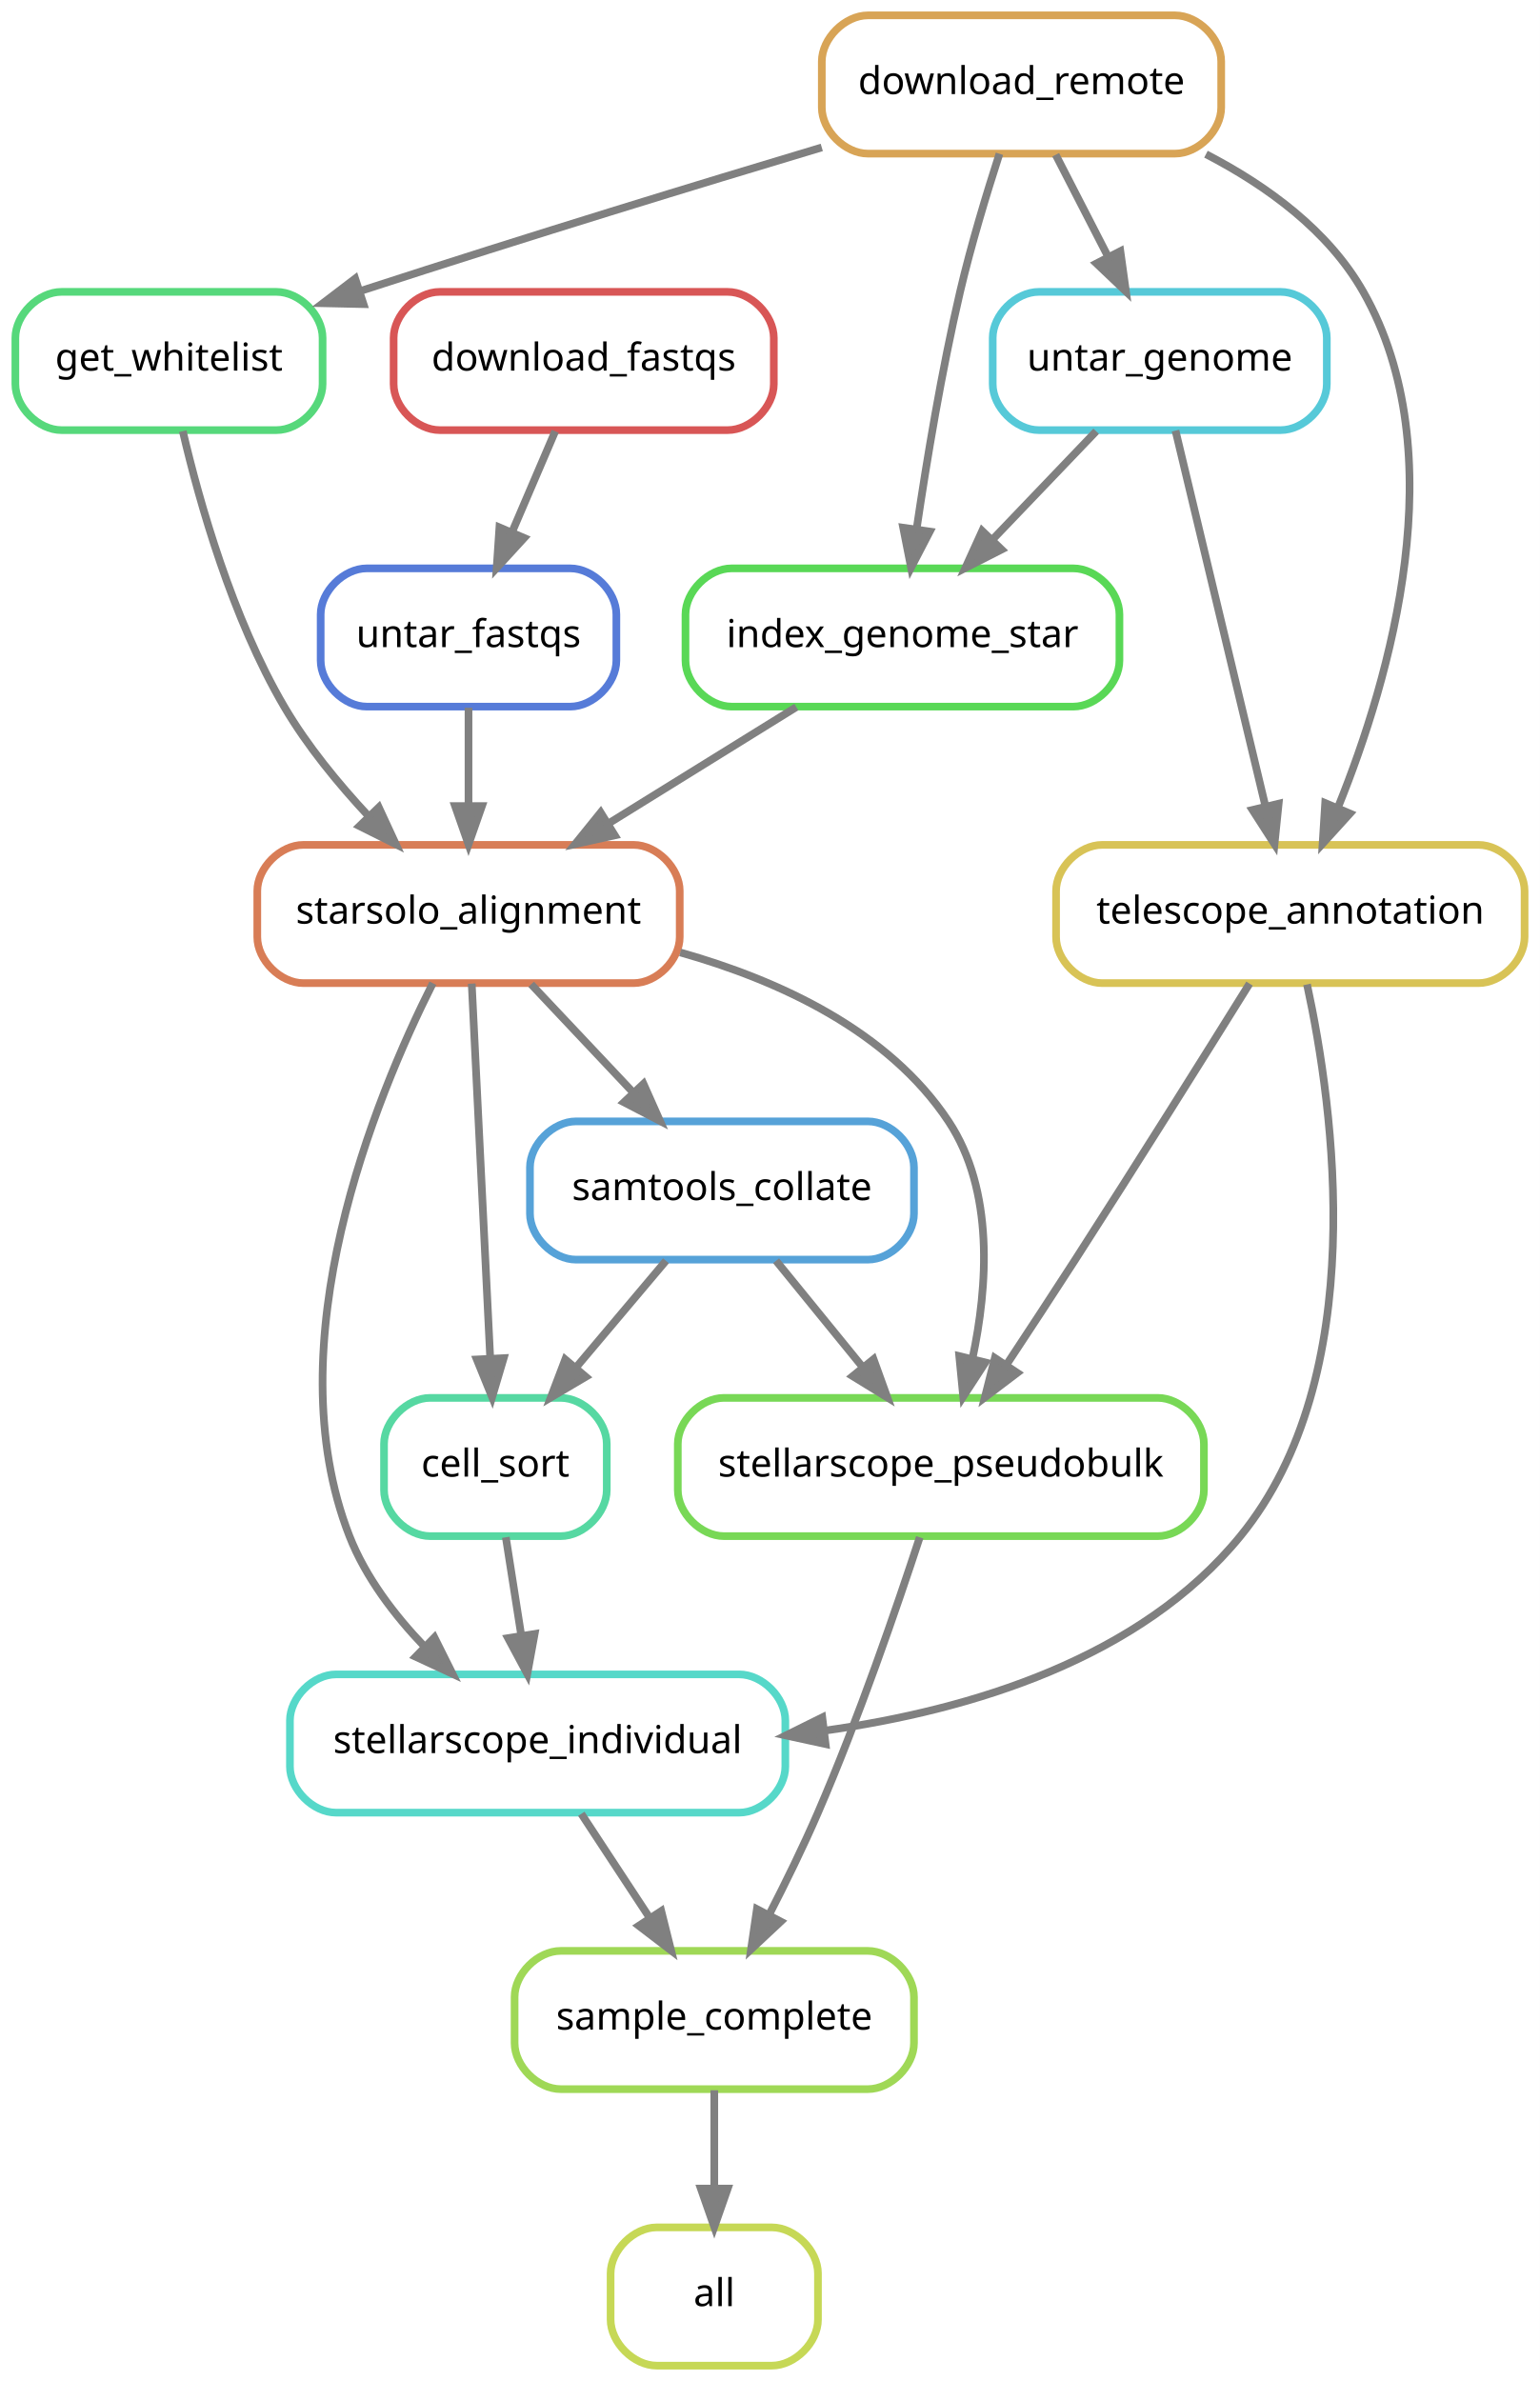
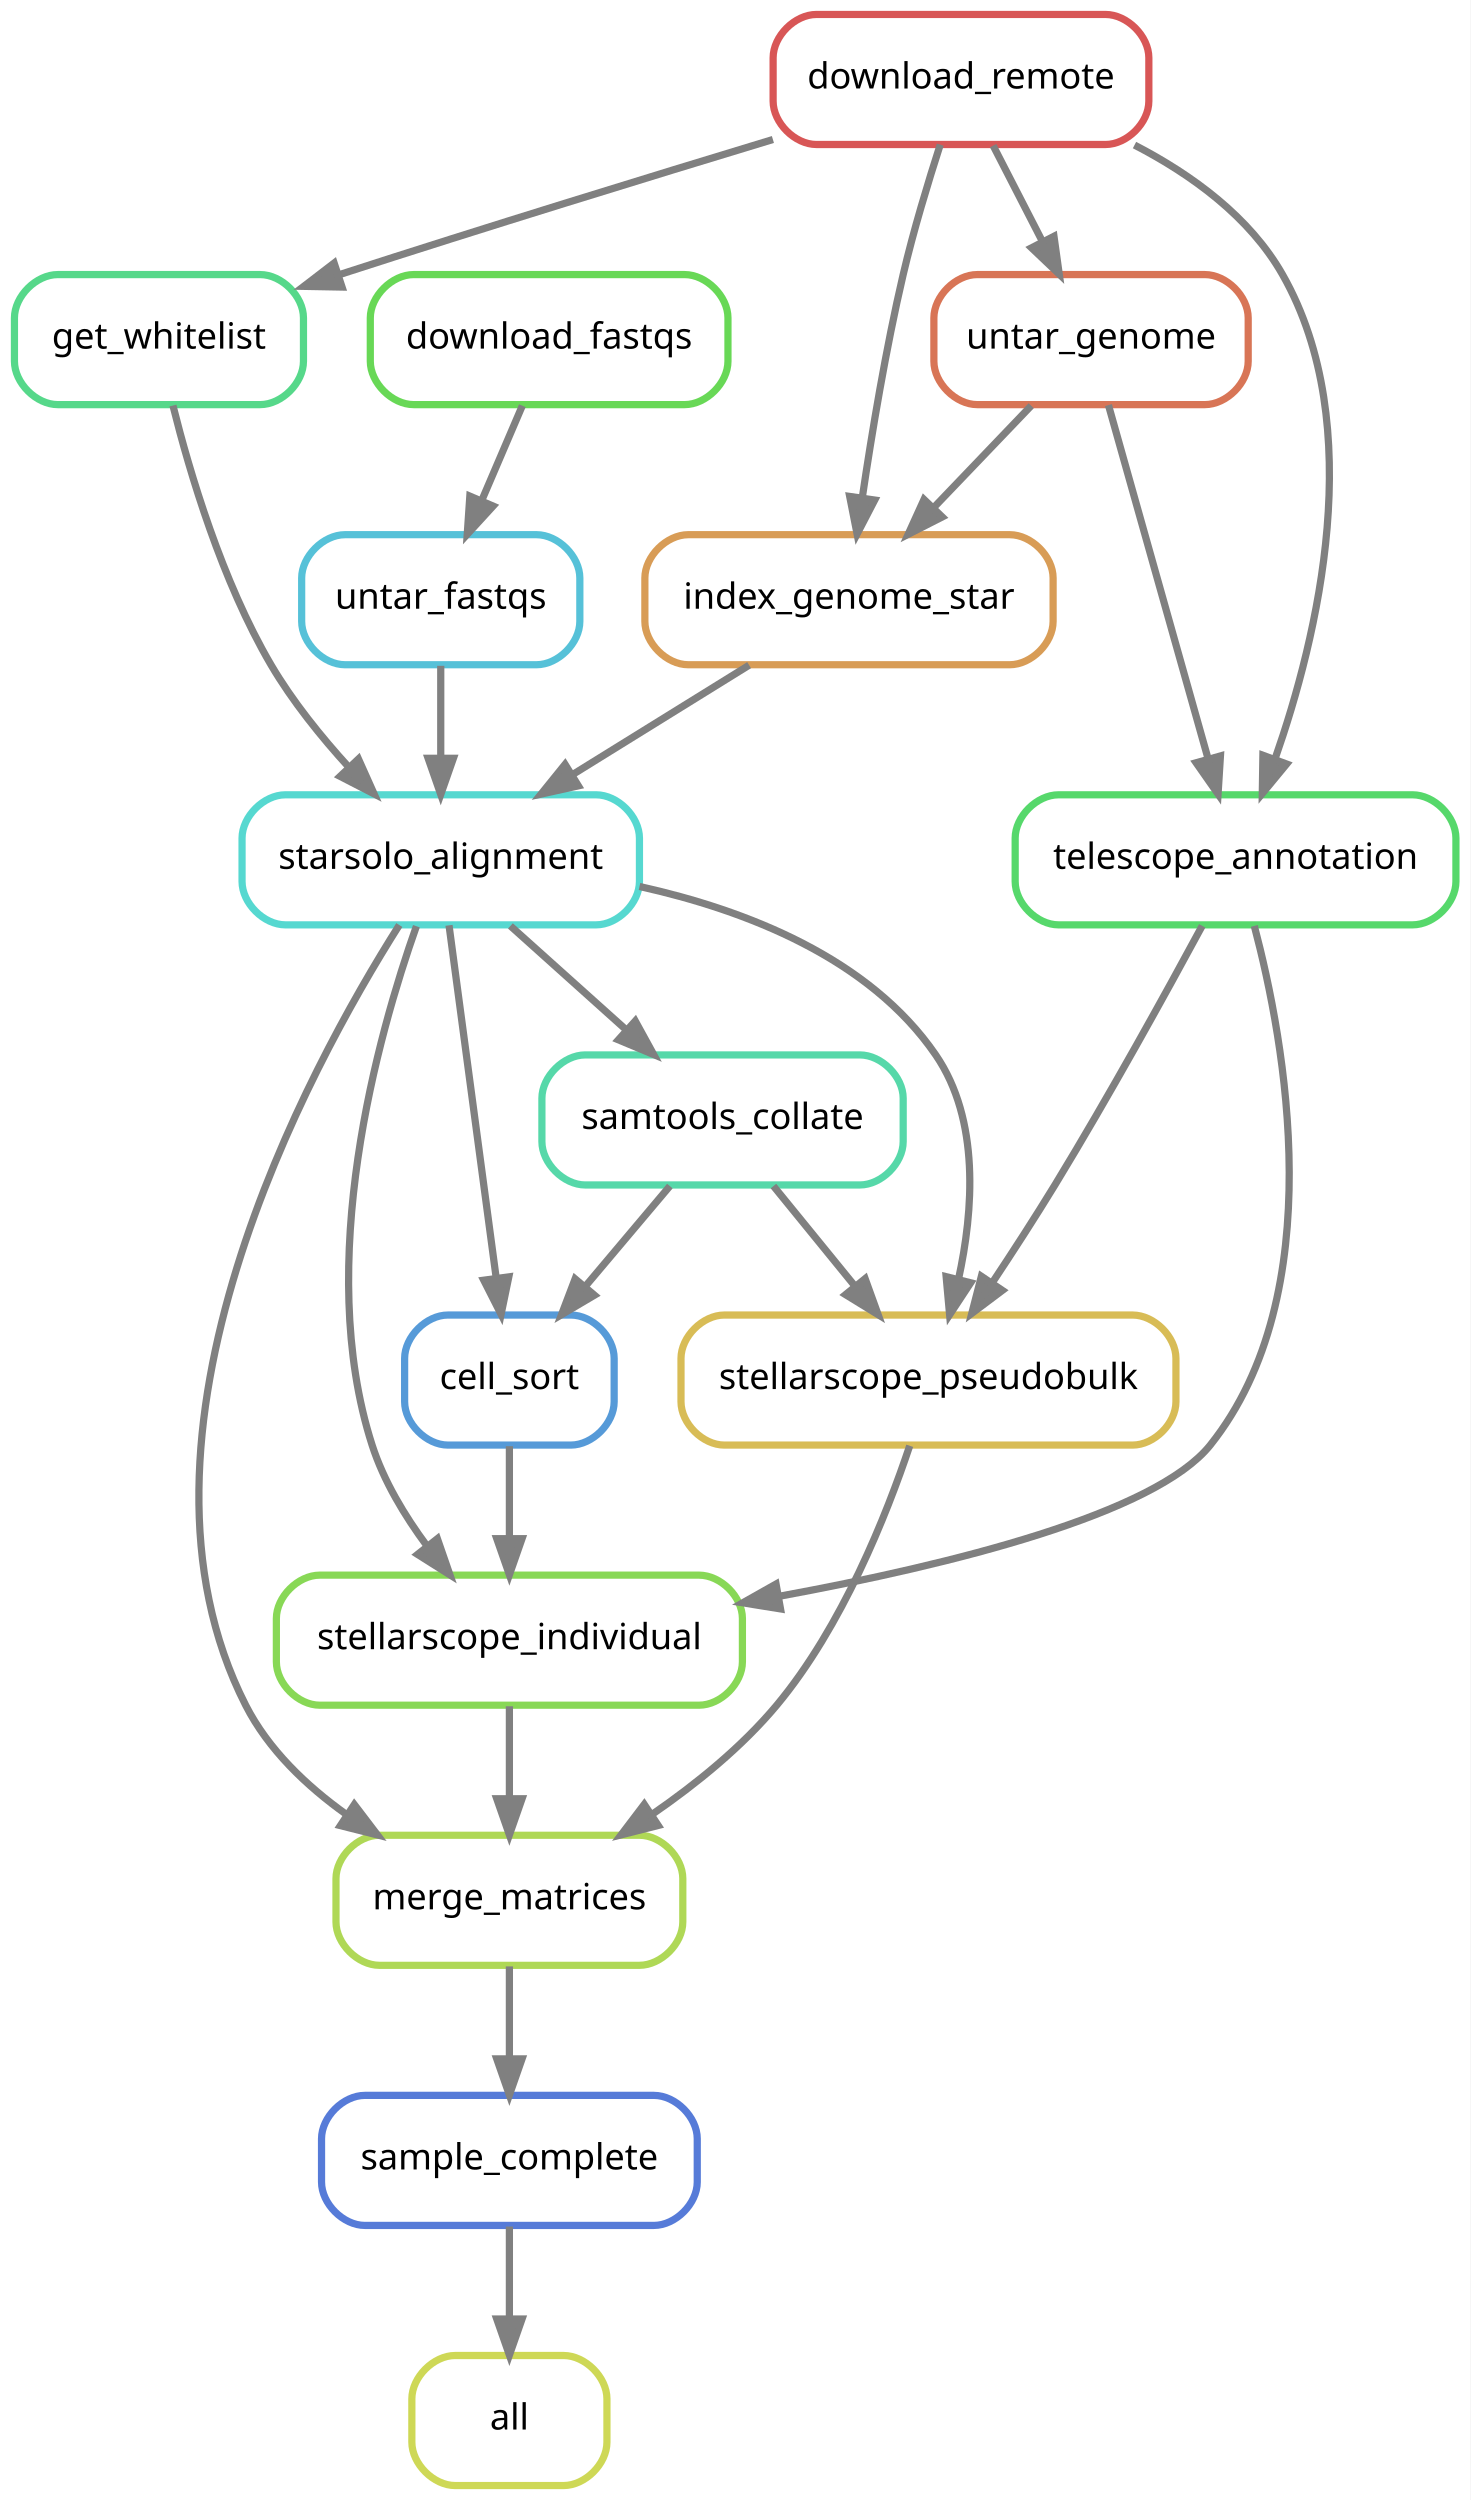
- <svg xmlns="http://www.w3.org/2000/svg" width="401pt" height="620pt" viewBox="0.00 0.00 401.00 620.00">
-   <g id="graph0" class="graph" transform="scale(1 1) rotate(0) translate(4 616)">
-     <polygon fill="white" stroke="transparent" points="-4,4 -4,-616 397,-616 397,4 -4,4" />
+ <svg xmlns="http://www.w3.org/2000/svg" width="407pt" height="692pt" viewBox="0.00 0.00 407.00 692.00">
+   <g id="graph0" class="graph" transform="scale(1 1) rotate(0) translate(4 688)">
+     <polygon fill="white" stroke="transparent" points="-4,4 -4,-688 403,-688 403,4 -4,4" />
    <g id="node1" class="node">
-       <path fill="none" stroke="#c6d856" stroke-width="2" d="M197,-36C197,-36 167,-36 167,-36 161,-36 155,-30 155,-24 155,-24 155,-12 155,-12 155,-6 161,0 167,0 167,0 197,0 197,0 203,0 209,-6 209,-12 209,-12 209,-24 209,-24 209,-30 203,-36 197,-36" />
-       <text text-anchor="middle" x="182" y="-15.5" font-family="sans" font-size="10.00">all</text>
+       <path fill="none" stroke="#ced856" stroke-width="2" d="M152,-36C152,-36 122,-36 122,-36 116,-36 110,-30 110,-24 110,-24 110,-12 110,-12 110,-6 116,0 122,0 122,0 152,0 152,0 158,0 164,-6 164,-12 164,-12 164,-24 164,-24 164,-30 158,-36 152,-36" />
+       <text text-anchor="middle" x="137" y="-15.5" font-family="sans" font-size="10.00">all</text>
    </g>
    <g id="node2" class="node">
-       <path fill="none" stroke="#9fd856" stroke-width="2" d="M222,-108C222,-108 142,-108 142,-108 136,-108 130,-102 130,-96 130,-96 130,-84 130,-84 130,-78 136,-72 142,-72 142,-72 222,-72 222,-72 228,-72 234,-78 234,-84 234,-84 234,-96 234,-96 234,-102 228,-108 222,-108" />
-       <text text-anchor="middle" x="182" y="-87.5" font-family="sans" font-size="10.00">sample_complete</text>
+       <path fill="none" stroke="#567bd8" stroke-width="2" d="M177,-108C177,-108 97,-108 97,-108 91,-108 85,-102 85,-96 85,-96 85,-84 85,-84 85,-78 91,-72 97,-72 97,-72 177,-72 177,-72 183,-72 189,-78 189,-84 189,-84 189,-96 189,-96 189,-102 183,-108 177,-108" />
+       <text text-anchor="middle" x="137" y="-87.5" font-family="sans" font-size="10.00">sample_complete</text>
    </g>
    <g id="edge1" class="edge">
-       <path fill="none" stroke="grey" stroke-width="2" d="M182,-71.7C182,-63.98 182,-54.71 182,-46.11" />
-       <polygon fill="grey" stroke="grey" stroke-width="2" points="185.5,-46.1 182,-36.1 178.5,-46.1 185.5,-46.1" />
+       <path fill="none" stroke="grey" stroke-width="2" d="M137,-71.7C137,-63.98 137,-54.71 137,-46.11" />
+       <polygon fill="grey" stroke="grey" stroke-width="2" points="140.5,-46.1 137,-36.1 133.5,-46.1 140.5,-46.1" />
    </g>
    <g id="node3" class="node">
-       <path fill="none" stroke="#78d856" stroke-width="2" d="M297.5,-252C297.5,-252 184.5,-252 184.5,-252 178.5,-252 172.5,-246 172.5,-240 172.5,-240 172.5,-228 172.5,-228 172.5,-222 178.5,-216 184.5,-216 184.5,-216 297.5,-216 297.5,-216 303.5,-216 309.5,-222 309.5,-228 309.5,-228 309.5,-240 309.5,-240 309.5,-246 303.5,-252 297.5,-252" />
-       <text text-anchor="middle" x="241" y="-231.5" font-family="sans" font-size="10.00">stellarscope_pseudobulk</text>
+       <path fill="none" stroke="#afd856" stroke-width="2" d="M173,-180C173,-180 101,-180 101,-180 95,-180 89,-174 89,-168 89,-168 89,-156 89,-156 89,-150 95,-144 101,-144 101,-144 173,-144 173,-144 179,-144 185,-150 185,-156 185,-156 185,-168 185,-168 185,-174 179,-180 173,-180" />
+       <text text-anchor="middle" x="137" y="-159.5" font-family="sans" font-size="10.00">merge_matrices</text>
    </g>
    <g id="edge2" class="edge">
-       <path fill="none" stroke="grey" stroke-width="2" d="M235.5,-215.69C229.57,-197.57 219.56,-168.41 209,-144 205.19,-135.19 200.58,-125.78 196.26,-117.38" />
-       <polygon fill="grey" stroke="grey" stroke-width="2" points="199.3,-115.64 191.57,-108.4 193.1,-118.88 199.3,-115.64" />
+       <path fill="none" stroke="grey" stroke-width="2" d="M137,-143.7C137,-135.98 137,-126.71 137,-118.11" />
+       <polygon fill="grey" stroke="grey" stroke-width="2" points="140.5,-118.1 137,-108.1 133.5,-118.1 140.5,-118.1" />
    </g>
    <g id="node4" class="node">
-       <path fill="none" stroke="#56a2d8" stroke-width="2" d="M222,-324C222,-324 146,-324 146,-324 140,-324 134,-318 134,-312 134,-312 134,-300 134,-300 134,-294 140,-288 146,-288 146,-288 222,-288 222,-288 228,-288 234,-294 234,-300 234,-300 234,-312 234,-312 234,-318 228,-324 222,-324" />
-       <text text-anchor="middle" x="184" y="-303.5" font-family="sans" font-size="10.00">samtools_collate</text>
+       <path fill="none" stroke="#56d8d0" stroke-width="2" d="M161,-468C161,-468 75,-468 75,-468 69,-468 63,-462 63,-456 63,-456 63,-444 63,-444 63,-438 69,-432 75,-432 75,-432 161,-432 161,-432 167,-432 173,-438 173,-444 173,-444 173,-456 173,-456 173,-462 167,-468 161,-468" />
+       <text text-anchor="middle" x="118" y="-447.5" font-family="sans" font-size="10.00">starsolo_alignment</text>
    </g>
    <g id="edge5" class="edge">
-       <path fill="none" stroke="grey" stroke-width="2" d="M198.09,-287.7C204.92,-279.3 213.26,-269.07 220.76,-259.86" />
-       <polygon fill="grey" stroke="grey" stroke-width="2" points="223.47,-262.07 227.07,-252.1 218.04,-257.65 223.47,-262.07" />
+       <path fill="none" stroke="grey" stroke-width="2" d="M106.53,-431.95C81.28,-392.09 26,-290.54 64,-216 70.23,-203.77 80.76,-193.7 91.9,-185.75" />
+       <polygon fill="grey" stroke="grey" stroke-width="2" points="94.07,-188.51 100.49,-180.08 90.21,-182.67 94.07,-188.51" />
+     </g>
+     <g id="node11" class="node">
+       <path fill="none" stroke="#d8bc56" stroke-width="2" d="M309.5,-324C309.5,-324 196.5,-324 196.5,-324 190.5,-324 184.5,-318 184.5,-312 184.5,-312 184.5,-300 184.5,-300 184.5,-294 190.5,-288 196.5,-288 196.5,-288 309.5,-288 309.5,-288 315.5,-288 321.5,-294 321.5,-300 321.5,-300 321.5,-312 321.5,-312 321.5,-318 315.5,-324 309.5,-324" />
+       <text text-anchor="middle" x="253" y="-303.5" font-family="sans" font-size="10.00">stellarscope_pseudobulk</text>
+     </g>
+     <g id="edge16" class="edge">
+       <path fill="none" stroke="grey" stroke-width="2" d="M173.01,-442.62C202.56,-436.07 236.62,-422.82 255,-396 267.31,-378.04 265.46,-352.88 261.31,-333.9" />
+       <polygon fill="grey" stroke="grey" stroke-width="2" points="264.68,-332.92 258.85,-324.07 257.89,-334.62 264.68,-332.92" />
+     </g>
+     <g id="node12" class="node">
+       <path fill="none" stroke="#56d8a9" stroke-width="2" d="M234,-396C234,-396 158,-396 158,-396 152,-396 146,-390 146,-384 146,-384 146,-372 146,-372 146,-366 152,-360 158,-360 158,-360 234,-360 234,-360 240,-360 246,-366 246,-372 246,-372 246,-384 246,-384 246,-390 240,-396 234,-396" />
+       <text text-anchor="middle" x="196" y="-375.5" font-family="sans" font-size="10.00">samtools_collate</text>
+     </g>
+     <g id="edge17" class="edge">
+       <path fill="none" stroke="grey" stroke-width="2" d="M137.28,-431.7C146.92,-423.05 158.73,-412.45 169.23,-403.03" />
+       <polygon fill="grey" stroke="grey" stroke-width="2" points="171.84,-405.39 176.94,-396.1 167.16,-400.18 171.84,-405.39" />
    </g>
    <g id="node14" class="node">
-       <path fill="none" stroke="#56d8a2" stroke-width="2" d="M142,-252C142,-252 108,-252 108,-252 102,-252 96,-246 96,-240 96,-240 96,-228 96,-228 96,-222 102,-216 108,-216 108,-216 142,-216 142,-216 148,-216 154,-222 154,-228 154,-228 154,-240 154,-240 154,-246 148,-252 142,-252" />
-       <text text-anchor="middle" x="125" y="-231.5" font-family="sans" font-size="10.00">cell_sort</text>
+       <path fill="none" stroke="#88d856" stroke-width="2" d="M189.5,-252C189.5,-252 84.5,-252 84.5,-252 78.5,-252 72.5,-246 72.5,-240 72.5,-240 72.5,-228 72.5,-228 72.5,-222 78.5,-216 84.5,-216 84.5,-216 189.5,-216 189.5,-216 195.5,-216 201.5,-222 201.5,-228 201.5,-228 201.5,-240 201.5,-240 201.5,-246 195.5,-252 189.5,-252" />
+       <text text-anchor="middle" x="137" y="-231.5" font-family="sans" font-size="10.00">stellarscope_individual</text>
+     </g>
+     <g id="edge21" class="edge">
+       <path fill="none" stroke="grey" stroke-width="2" d="M111.26,-431.62C100.64,-401.59 82.81,-338.37 99,-288 102.19,-278.08 108,-268.44 114.13,-260.17" />
+       <polygon fill="grey" stroke="grey" stroke-width="2" points="117.07,-262.09 120.54,-252.08 111.58,-257.74 117.07,-262.09" />
+     </g>
+     <g id="node15" class="node">
+       <path fill="none" stroke="#569ad8" stroke-width="2" d="M154,-324C154,-324 120,-324 120,-324 114,-324 108,-318 108,-312 108,-312 108,-300 108,-300 108,-294 114,-288 120,-288 120,-288 154,-288 154,-288 160,-288 166,-294 166,-300 166,-300 166,-312 166,-312 166,-318 160,-324 154,-324" />
+       <text text-anchor="middle" x="137" y="-303.5" font-family="sans" font-size="10.00">cell_sort</text>
+     </g>
+     <g id="edge24" class="edge">
+       <path fill="none" stroke="grey" stroke-width="2" d="M120.29,-431.87C123.53,-407.67 129.48,-363.21 133.33,-334.39" />
+       <polygon fill="grey" stroke="grey" stroke-width="2" points="136.84,-334.57 134.7,-324.19 129.9,-333.64 136.84,-334.57" />
+     </g>
+     <g id="node5" class="node">
+       <path fill="none" stroke="#56c1d8" stroke-width="2" d="M144.5,-540C144.5,-540 91.5,-540 91.5,-540 85.5,-540 79.5,-534 79.5,-528 79.5,-528 79.5,-516 79.5,-516 79.5,-510 85.5,-504 91.5,-504 91.5,-504 144.5,-504 144.5,-504 150.5,-504 156.5,-510 156.5,-516 156.5,-516 156.5,-528 156.5,-528 156.5,-534 150.5,-540 144.5,-540" />
+       <text text-anchor="middle" x="118" y="-519.5" font-family="sans" font-size="10.00">untar_fastqs</text>
+     </g>
+     <g id="edge6" class="edge">
+       <path fill="none" stroke="grey" stroke-width="2" d="M118,-503.7C118,-495.98 118,-486.71 118,-478.11" />
+       <polygon fill="grey" stroke="grey" stroke-width="2" points="121.5,-478.1 118,-468.1 114.5,-478.1 121.5,-478.1" />
+     </g>
+     <g id="node6" class="node">
+       <path fill="none" stroke="#68d856" stroke-width="2" d="M185.5,-612C185.5,-612 110.5,-612 110.5,-612 104.5,-612 98.5,-606 98.5,-600 98.5,-600 98.5,-588 98.5,-588 98.5,-582 104.5,-576 110.5,-576 110.5,-576 185.5,-576 185.5,-576 191.5,-576 197.5,-582 197.5,-588 197.5,-588 197.5,-600 197.5,-600 197.5,-606 191.5,-612 185.5,-612" />
+       <text text-anchor="middle" x="148" y="-591.5" font-family="sans" font-size="10.00">download_fastqs</text>
+     </g>
+     <g id="edge9" class="edge">
+       <path fill="none" stroke="grey" stroke-width="2" d="M140.58,-575.7C137.21,-567.81 133.13,-558.3 129.38,-549.55" />
+       <polygon fill="grey" stroke="grey" stroke-width="2" points="132.49,-547.92 125.33,-540.1 126.05,-550.67 132.49,-547.92" />
+     </g>
+     <g id="node7" class="node">
+       <path fill="none" stroke="#d89c56" stroke-width="2" d="M275.5,-540C275.5,-540 186.5,-540 186.5,-540 180.5,-540 174.5,-534 174.5,-528 174.5,-528 174.5,-516 174.5,-516 174.5,-510 180.5,-504 186.5,-504 186.5,-504 275.5,-504 275.5,-504 281.5,-504 287.5,-510 287.5,-516 287.5,-516 287.5,-528 287.5,-528 287.5,-534 281.5,-540 275.5,-540" />
+       <text text-anchor="middle" x="231" y="-519.5" font-family="sans" font-size="10.00">index_genome_star</text>
+     </g>
+     <g id="edge7" class="edge">
+       <path fill="none" stroke="grey" stroke-width="2" d="M203.36,-503.88C188.58,-494.72 170.21,-483.34 154.3,-473.48" />
+       <polygon fill="grey" stroke="grey" stroke-width="2" points="156.09,-470.48 145.75,-468.19 152.41,-476.43 156.09,-470.48" />
+     </g>
+     <g id="node8" class="node">
+       <path fill="none" stroke="#d87556" stroke-width="2" d="M329.5,-612C329.5,-612 266.5,-612 266.5,-612 260.5,-612 254.5,-606 254.5,-600 254.5,-600 254.5,-588 254.5,-588 254.5,-582 260.5,-576 266.5,-576 266.5,-576 329.5,-576 329.5,-576 335.5,-576 341.5,-582 341.5,-588 341.5,-588 341.5,-600 341.5,-600 341.5,-606 335.5,-612 329.5,-612" />
+       <text text-anchor="middle" x="298" y="-591.5" font-family="sans" font-size="10.00">untar_genome</text>
+     </g>
+     <g id="edge10" class="edge">
+       <path fill="none" stroke="grey" stroke-width="2" d="M281.44,-575.7C273.32,-567.22 263.41,-556.86 254.53,-547.58" />
+       <polygon fill="grey" stroke="grey" stroke-width="2" points="256.81,-544.91 247.37,-540.1 251.76,-549.75 256.81,-544.91" />
+     </g>
+     <g id="node13" class="node">
+       <path fill="none" stroke="#56d86b" stroke-width="2" d="M387,-468C387,-468 289,-468 289,-468 283,-468 277,-462 277,-456 277,-456 277,-444 277,-444 277,-438 283,-432 289,-432 289,-432 387,-432 387,-432 393,-432 399,-438 399,-444 399,-444 399,-456 399,-456 399,-462 393,-468 387,-468" />
+       <text text-anchor="middle" x="338" y="-447.5" font-family="sans" font-size="10.00">telescope_annotation</text>
+     </g>
+     <g id="edge19" class="edge">
+       <path fill="none" stroke="grey" stroke-width="2" d="M302.82,-575.87C309.67,-551.56 322.28,-506.82 330.39,-478.01" />
+       <polygon fill="grey" stroke="grey" stroke-width="2" points="333.82,-478.76 333.16,-468.19 327.08,-476.87 333.82,-478.76" />
+     </g>
+     <g id="node9" class="node">
+       <path fill="none" stroke="#d85656" stroke-width="2" d="M302,-684C302,-684 222,-684 222,-684 216,-684 210,-678 210,-672 210,-672 210,-660 210,-660 210,-654 216,-648 222,-648 222,-648 302,-648 302,-648 308,-648 314,-654 314,-660 314,-660 314,-672 314,-672 314,-678 308,-684 302,-684" />
+       <text text-anchor="middle" x="262" y="-663.5" font-family="sans" font-size="10.00">download_remote</text>
+     </g>
+     <g id="edge11" class="edge">
+       <path fill="none" stroke="grey" stroke-width="2" d="M256.26,-647.96C252.93,-637.64 248.85,-624.17 246,-612 241.21,-591.53 237.32,-568.08 234.7,-550.38" />
+       <polygon fill="grey" stroke="grey" stroke-width="2" points="238.12,-549.59 233.24,-540.19 231.19,-550.59 238.12,-549.59" />
+     </g>
+     <g id="edge12" class="edge">
+       <path fill="none" stroke="grey" stroke-width="2" d="M270.9,-647.7C275,-639.73 279.95,-630.1 284.49,-621.26" />
+       <polygon fill="grey" stroke="grey" stroke-width="2" points="287.74,-622.6 289.2,-612.1 281.52,-619.4 287.74,-622.6" />
+     </g>
+     <g id="node10" class="node">
+       <path fill="none" stroke="#56d88a" stroke-width="2" d="M68,-612C68,-612 12,-612 12,-612 6,-612 0,-606 0,-600 0,-600 0,-588 0,-588 0,-582 6,-576 12,-576 12,-576 68,-576 68,-576 74,-576 80,-582 80,-588 80,-588 80,-600 80,-600 80,-606 74,-612 68,-612" />
+       <text text-anchor="middle" x="40" y="-591.5" font-family="sans" font-size="10.00">get_whitelist</text>
+     </g>
+     <g id="edge13" class="edge">
+       <path fill="none" stroke="grey" stroke-width="2" d="M209.94,-649.39C175.77,-639.03 130.13,-625 90,-612 89.9,-611.97 89.8,-611.93 89.7,-611.9" />
+       <polygon fill="grey" stroke="grey" stroke-width="2" points="90.68,-608.54 80.08,-608.74 88.49,-615.19 90.68,-608.54" />
+     </g>
+     <g id="edge18" class="edge">
+       <path fill="none" stroke="grey" stroke-width="2" d="M310.03,-647.85C325.97,-639.6 341.94,-627.95 351,-612 374.86,-570.02 360.74,-511.68 348.94,-477.97" />
+       <polygon fill="grey" stroke="grey" stroke-width="2" points="352.14,-476.52 345.4,-468.35 345.57,-478.94 352.14,-476.52" />
+     </g>
+     <g id="edge8" class="edge">
+       <path fill="none" stroke="grey" stroke-width="2" d="M43.87,-575.75C48.52,-557.16 57.43,-527.15 71,-504 76.91,-493.93 84.89,-484.04 92.61,-475.58" />
+       <polygon fill="grey" stroke="grey" stroke-width="2" points="95.22,-477.92 99.55,-468.25 90.13,-473.1 95.22,-477.92" />
+     </g>
+     <g id="edge3" class="edge">
+       <path fill="none" stroke="grey" stroke-width="2" d="M247.81,-287.81C241.43,-268.74 229.16,-237.78 211,-216 201.39,-204.48 188.73,-194.21 176.6,-185.85" />
+       <polygon fill="grey" stroke="grey" stroke-width="2" points="178.19,-182.71 167.92,-180.11 174.33,-188.55 178.19,-182.71" />
+     </g>
+     <g id="edge15" class="edge">
+       <path fill="none" stroke="grey" stroke-width="2" d="M210.09,-359.7C216.92,-351.3 225.26,-341.07 232.76,-331.86" />
+       <polygon fill="grey" stroke="grey" stroke-width="2" points="235.47,-334.07 239.07,-324.1 230.04,-329.65 235.47,-334.07" />
+     </g>
+     <g id="edge23" class="edge">
+       <path fill="none" stroke="grey" stroke-width="2" d="M181.42,-359.7C174.34,-351.3 165.72,-341.07 157.95,-331.86" />
+       <polygon fill="grey" stroke="grey" stroke-width="2" points="160.54,-329.49 151.42,-324.1 155.19,-334.01 160.54,-329.49" />
+     </g>
+     <g id="edge14" class="edge">
+       <path fill="none" stroke="grey" stroke-width="2" d="M328.77,-431.73C319,-413.64 302.95,-384.51 288,-360 282.54,-351.06 276.32,-341.45 270.64,-332.91" />
+       <polygon fill="grey" stroke="grey" stroke-width="2" points="273.46,-330.82 264.99,-324.46 267.64,-334.72 273.46,-330.82" />
+     </g>
+     <g id="edge20" class="edge">
+       <path fill="none" stroke="grey" stroke-width="2" d="M343.19,-431.71C351.7,-399.55 364.52,-329.98 331,-288 315.82,-268.99 259.69,-254.97 211.69,-246.15" />
+       <polygon fill="grey" stroke="grey" stroke-width="2" points="212.05,-242.65 201.59,-244.34 210.81,-249.54 212.05,-242.65" />
+     </g>
+     <g id="edge4" class="edge">
+       <path fill="none" stroke="grey" stroke-width="2" d="M137,-215.7C137,-207.98 137,-198.71 137,-190.11" />
+       <polygon fill="grey" stroke="grey" stroke-width="2" points="140.5,-190.1 137,-180.1 133.5,-190.1 140.5,-190.1" />
    </g>
    <g id="edge22" class="edge">
-       <path fill="none" stroke="grey" stroke-width="2" d="M169.42,-287.7C162.34,-279.3 153.72,-269.07 145.95,-259.86" />
-       <polygon fill="grey" stroke="grey" stroke-width="2" points="148.54,-257.49 139.42,-252.1 143.19,-262.01 148.54,-257.49" />
-     </g>
-     <g id="node5" class="node">
-       <path fill="none" stroke="#d87d56" stroke-width="2" d="M161,-396C161,-396 75,-396 75,-396 69,-396 63,-390 63,-384 63,-384 63,-372 63,-372 63,-366 69,-360 75,-360 75,-360 161,-360 161,-360 167,-360 173,-366 173,-372 173,-372 173,-384 173,-384 173,-390 167,-396 161,-396" />
-       <text text-anchor="middle" x="118" y="-375.5" font-family="sans" font-size="10.00">starsolo_alignment</text>
-     </g>
-     <g id="edge6" class="edge">
-       <path fill="none" stroke="grey" stroke-width="2" d="M173.13,-367.99C198.94,-360.7 227.38,-347.58 243,-324 254.95,-305.95 253.23,-281.01 249.21,-262.12" />
-       <polygon fill="grey" stroke="grey" stroke-width="2" points="252.59,-261.22 246.82,-252.33 245.79,-262.88 252.59,-261.22" />
-     </g>
-     <g id="edge7" class="edge">
-       <path fill="none" stroke="grey" stroke-width="2" d="M134.31,-359.7C142.31,-351.22 152.07,-340.86 160.82,-331.58" />
-       <polygon fill="grey" stroke="grey" stroke-width="2" points="163.56,-333.78 167.87,-324.1 158.47,-328.98 163.56,-333.78" />
-     </g>
-     <g id="node13" class="node">
-       <path fill="none" stroke="#56d8c9" stroke-width="2" d="M188.5,-180C188.5,-180 83.5,-180 83.5,-180 77.5,-180 71.5,-174 71.5,-168 71.5,-168 71.5,-156 71.5,-156 71.5,-150 77.5,-144 83.5,-144 83.5,-144 188.5,-144 188.5,-144 194.5,-144 200.5,-150 200.5,-156 200.5,-156 200.5,-168 200.5,-168 200.5,-174 194.5,-180 188.5,-180" />
-       <text text-anchor="middle" x="136" y="-159.5" font-family="sans" font-size="10.00">stellarscope_individual</text>
-     </g>
-     <g id="edge20" class="edge">
-       <path fill="none" stroke="grey" stroke-width="2" d="M108.71,-359.98C93.63,-329.98 67.39,-266.1 87,-216 91.2,-205.28 98.69,-195.43 106.58,-187.2" />
-       <polygon fill="grey" stroke="grey" stroke-width="2" points="109.12,-189.61 113.85,-180.13 104.24,-184.59 109.12,-189.61" />
-     </g>
-     <g id="edge21" class="edge">
-       <path fill="none" stroke="grey" stroke-width="2" d="M118.84,-359.87C120.04,-335.67 122.23,-291.21 123.65,-262.39" />
-       <polygon fill="grey" stroke="grey" stroke-width="2" points="127.16,-262.35 124.15,-252.19 120.16,-262 127.16,-262.35" />
-     </g>
-     <g id="node6" class="node">
-       <path fill="none" stroke="#567bd8" stroke-width="2" d="M144.5,-468C144.5,-468 91.5,-468 91.5,-468 85.5,-468 79.5,-462 79.5,-456 79.5,-456 79.5,-444 79.5,-444 79.5,-438 85.5,-432 91.5,-432 91.5,-432 144.5,-432 144.5,-432 150.5,-432 156.5,-438 156.5,-444 156.5,-444 156.5,-456 156.5,-456 156.5,-462 150.5,-468 144.5,-468" />
-       <text text-anchor="middle" x="118" y="-447.5" font-family="sans" font-size="10.00">untar_fastqs</text>
-     </g>
-     <g id="edge10" class="edge">
-       <path fill="none" stroke="grey" stroke-width="2" d="M118,-431.7C118,-423.98 118,-414.71 118,-406.11" />
-       <polygon fill="grey" stroke="grey" stroke-width="2" points="121.5,-406.1 118,-396.1 114.5,-406.1 121.5,-406.1" />
-     </g>
-     <g id="node7" class="node">
-       <path fill="none" stroke="#d85656" stroke-width="2" d="M185.5,-540C185.5,-540 110.5,-540 110.5,-540 104.5,-540 98.5,-534 98.5,-528 98.5,-528 98.5,-516 98.5,-516 98.5,-510 104.5,-504 110.5,-504 110.5,-504 185.5,-504 185.5,-504 191.5,-504 197.5,-510 197.5,-516 197.5,-516 197.5,-528 197.5,-528 197.5,-534 191.5,-540 185.5,-540" />
-       <text text-anchor="middle" x="148" y="-519.5" font-family="sans" font-size="10.00">download_fastqs</text>
-     </g>
-     <g id="edge11" class="edge">
-       <path fill="none" stroke="grey" stroke-width="2" d="M140.58,-503.7C137.21,-495.81 133.13,-486.3 129.38,-477.55" />
-       <polygon fill="grey" stroke="grey" stroke-width="2" points="132.49,-475.92 125.33,-468.1 126.05,-478.67 132.49,-475.92" />
-     </g>
-     <g id="node8" class="node">
-       <path fill="none" stroke="#59d856" stroke-width="2" d="M275.5,-468C275.5,-468 186.5,-468 186.5,-468 180.5,-468 174.5,-462 174.5,-456 174.5,-456 174.5,-444 174.5,-444 174.5,-438 180.5,-432 186.5,-432 186.5,-432 275.5,-432 275.5,-432 281.5,-432 287.5,-438 287.5,-444 287.5,-444 287.5,-456 287.5,-456 287.5,-462 281.5,-468 275.5,-468" />
-       <text text-anchor="middle" x="231" y="-447.5" font-family="sans" font-size="10.00">index_genome_star</text>
-     </g>
-     <g id="edge8" class="edge">
-       <path fill="none" stroke="grey" stroke-width="2" d="M203.36,-431.88C188.58,-422.72 170.21,-411.34 154.3,-401.48" />
-       <polygon fill="grey" stroke="grey" stroke-width="2" points="156.09,-398.48 145.75,-396.19 152.41,-404.43 156.09,-398.48" />
-     </g>
-     <g id="node9" class="node">
-       <path fill="none" stroke="#56c9d8" stroke-width="2" d="M329.5,-540C329.5,-540 266.5,-540 266.5,-540 260.5,-540 254.5,-534 254.5,-528 254.5,-528 254.5,-516 254.5,-516 254.5,-510 260.5,-504 266.5,-504 266.5,-504 329.5,-504 329.5,-504 335.5,-504 341.5,-510 341.5,-516 341.5,-516 341.5,-528 341.5,-528 341.5,-534 335.5,-540 329.5,-540" />
-       <text text-anchor="middle" x="298" y="-519.5" font-family="sans" font-size="10.00">untar_genome</text>
-     </g>
-     <g id="edge13" class="edge">
-       <path fill="none" stroke="grey" stroke-width="2" d="M281.44,-503.7C273.32,-495.22 263.41,-484.86 254.53,-475.58" />
-       <polygon fill="grey" stroke="grey" stroke-width="2" points="256.81,-472.91 247.37,-468.1 251.76,-477.75 256.81,-472.91" />
-     </g>
-     <g id="node12" class="node">
-       <path fill="none" stroke="#d8c356" stroke-width="2" d="M381,-396C381,-396 283,-396 283,-396 277,-396 271,-390 271,-384 271,-384 271,-372 271,-372 271,-366 277,-360 283,-360 283,-360 381,-360 381,-360 387,-360 393,-366 393,-372 393,-372 393,-384 393,-384 393,-390 387,-396 381,-396" />
-       <text text-anchor="middle" x="332" y="-375.5" font-family="sans" font-size="10.00">telescope_annotation</text>
-     </g>
-     <g id="edge17" class="edge">
-       <path fill="none" stroke="grey" stroke-width="2" d="M302.1,-503.87C307.92,-479.56 318.63,-434.82 325.53,-406.01" />
-       <polygon fill="grey" stroke="grey" stroke-width="2" points="328.96,-406.73 327.88,-396.19 322.15,-405.1 328.96,-406.73" />
-     </g>
-     <g id="node10" class="node">
-       <path fill="none" stroke="#d8a456" stroke-width="2" d="M302,-612C302,-612 222,-612 222,-612 216,-612 210,-606 210,-600 210,-600 210,-588 210,-588 210,-582 216,-576 222,-576 222,-576 302,-576 302,-576 308,-576 314,-582 314,-588 314,-588 314,-600 314,-600 314,-606 308,-612 302,-612" />
-       <text text-anchor="middle" x="262" y="-591.5" font-family="sans" font-size="10.00">download_remote</text>
-     </g>
-     <g id="edge12" class="edge">
-       <path fill="none" stroke="grey" stroke-width="2" d="M256.26,-575.96C252.93,-565.64 248.85,-552.17 246,-540 241.21,-519.53 237.32,-496.08 234.7,-478.38" />
-       <polygon fill="grey" stroke="grey" stroke-width="2" points="238.12,-477.59 233.24,-468.19 231.19,-478.59 238.12,-477.59" />
-     </g>
-     <g id="edge14" class="edge">
-       <path fill="none" stroke="grey" stroke-width="2" d="M270.9,-575.7C275,-567.73 279.95,-558.1 284.49,-549.26" />
-       <polygon fill="grey" stroke="grey" stroke-width="2" points="287.74,-550.6 289.2,-540.1 281.52,-547.4 287.74,-550.6" />
-     </g>
-     <g id="node11" class="node">
-       <path fill="none" stroke="#56d87b" stroke-width="2" d="M68,-540C68,-540 12,-540 12,-540 6,-540 0,-534 0,-528 0,-528 0,-516 0,-516 0,-510 6,-504 12,-504 12,-504 68,-504 68,-504 74,-504 80,-510 80,-516 80,-516 80,-528 80,-528 80,-534 74,-540 68,-540" />
-       <text text-anchor="middle" x="40" y="-519.5" font-family="sans" font-size="10.00">get_whitelist</text>
-     </g>
-     <g id="edge15" class="edge">
-       <path fill="none" stroke="grey" stroke-width="2" d="M209.99,-577.61C177.84,-567.97 135.53,-555.06 89.86,-540.23" />
-       <polygon fill="grey" stroke="grey" stroke-width="2" points="90.66,-536.81 80.07,-537.04 88.49,-543.46 90.66,-536.81" />
-     </g>
-     <g id="edge16" class="edge">
-       <path fill="none" stroke="grey" stroke-width="2" d="M310.03,-575.85C325.97,-567.6 341.94,-555.95 351,-540 374.95,-497.87 358.08,-439.58 344.48,-405.92" />
-       <polygon fill="grey" stroke="grey" stroke-width="2" points="347.53,-404.16 340.41,-396.32 341.08,-406.89 347.53,-404.16" />
-     </g>
-     <g id="edge9" class="edge">
-       <path fill="none" stroke="grey" stroke-width="2" d="M43.6,-503.72C47.96,-485.1 56.47,-455.07 70,-432 75.96,-421.83 84.11,-411.92 91.99,-403.47" />
-       <polygon fill="grey" stroke="grey" stroke-width="2" points="94.64,-405.77 99.09,-396.15 89.61,-400.89 94.64,-405.77" />
-     </g>
-     <g id="edge4" class="edge">
-       <path fill="none" stroke="grey" stroke-width="2" d="M321.38,-359.87C310.19,-341.89 292.02,-312.86 276,-288 270.24,-279.06 263.84,-269.33 258.12,-260.67" />
-       <polygon fill="grey" stroke="grey" stroke-width="2" points="260.89,-258.52 252.45,-252.12 255.06,-262.39 260.89,-258.52" />
-     </g>
-     <g id="edge18" class="edge">
-       <path fill="none" stroke="grey" stroke-width="2" d="M336.35,-359.66C343.34,-327.41 353.05,-257.7 319,-216 292.98,-184.13 249.04,-170.72 210.74,-165.35" />
-       <polygon fill="grey" stroke="grey" stroke-width="2" points="210.98,-161.85 200.63,-164.1 210.12,-168.8 210.98,-161.85" />
-     </g>
-     <g id="edge3" class="edge">
-       <path fill="none" stroke="grey" stroke-width="2" d="M147.37,-143.7C152.72,-135.56 159.2,-125.69 165.11,-116.7" />
-       <polygon fill="grey" stroke="grey" stroke-width="2" points="168.19,-118.38 170.76,-108.1 162.34,-114.54 168.19,-118.38" />
-     </g>
-     <g id="edge19" class="edge">
-       <path fill="none" stroke="grey" stroke-width="2" d="M127.72,-215.7C128.93,-207.98 130.39,-198.71 131.74,-190.11" />
-       <polygon fill="grey" stroke="grey" stroke-width="2" points="135.22,-190.53 133.31,-180.1 128.3,-189.44 135.22,-190.53" />
+       <path fill="none" stroke="grey" stroke-width="2" d="M137,-287.7C137,-279.98 137,-270.71 137,-262.11" />
+       <polygon fill="grey" stroke="grey" stroke-width="2" points="140.5,-262.1 137,-252.1 133.5,-262.1 140.5,-262.1" />
    </g>
  </g>
</svg>
